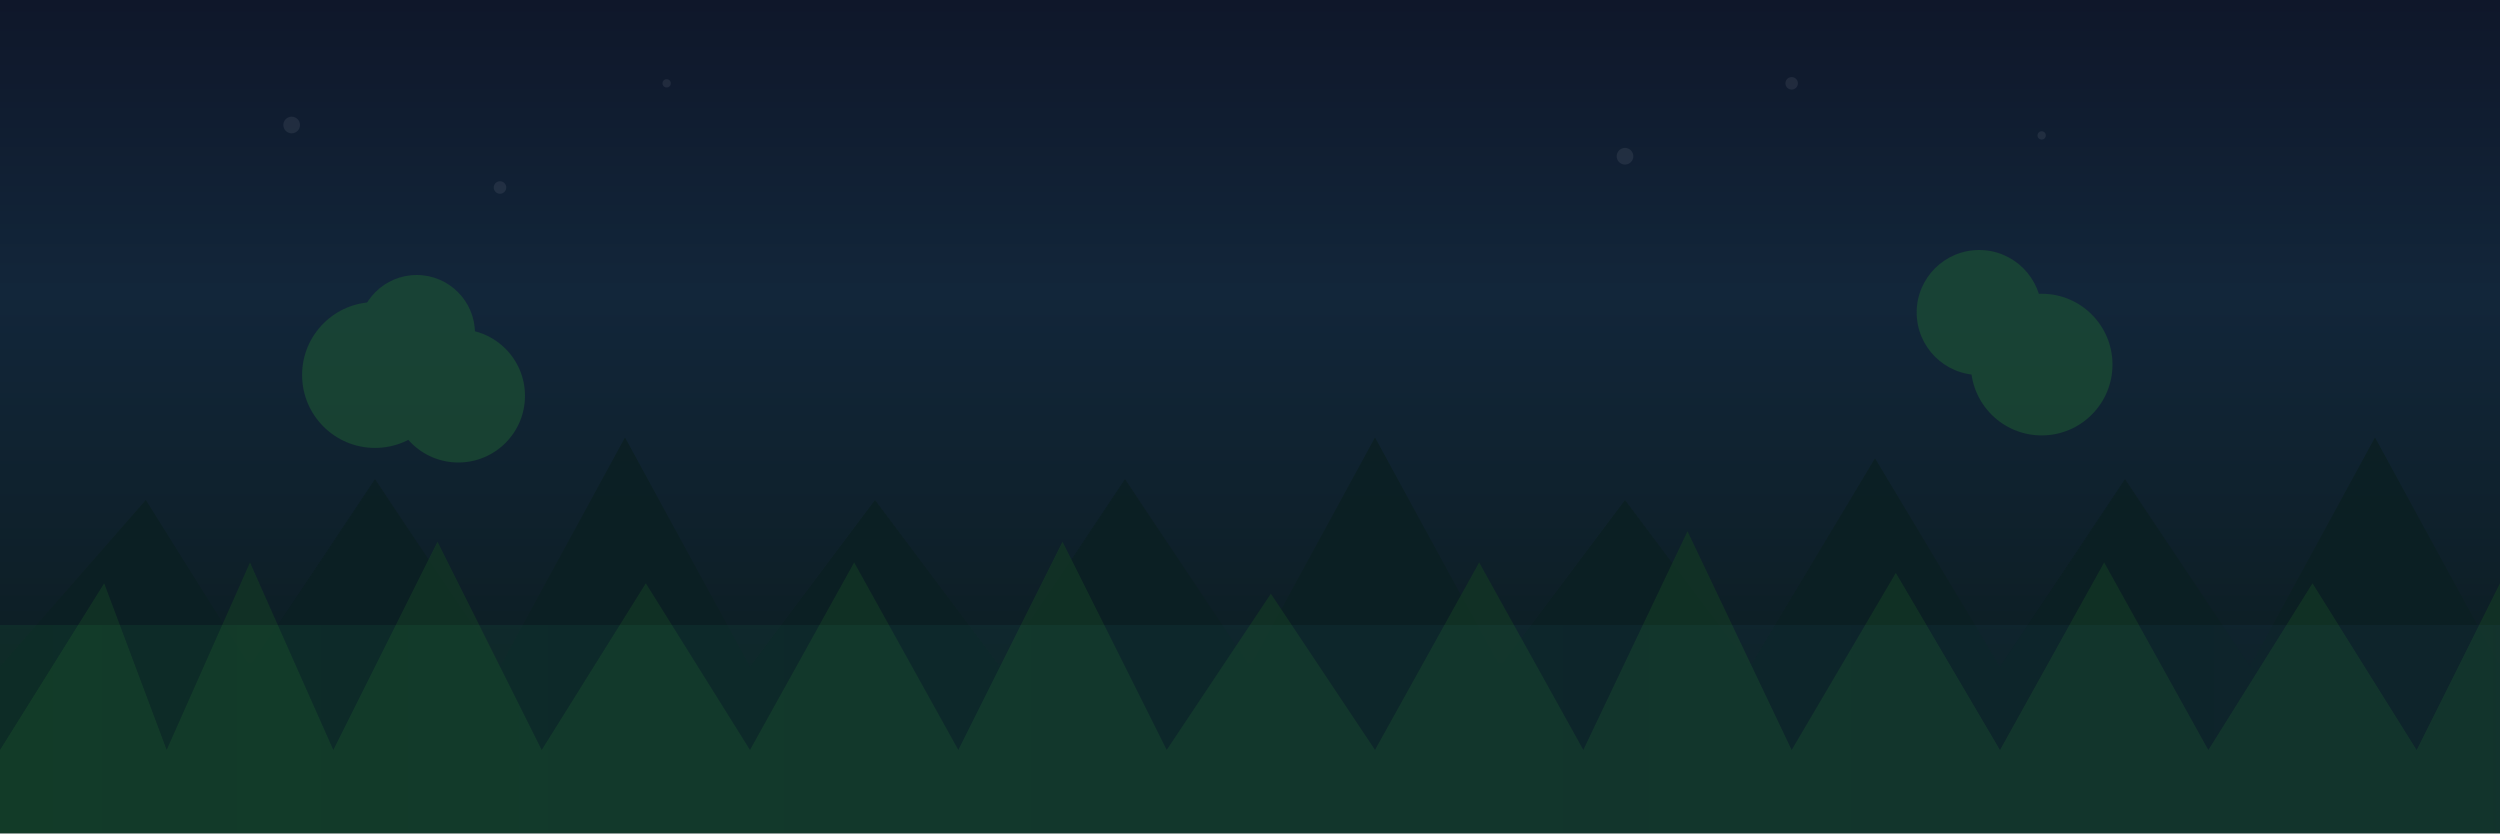
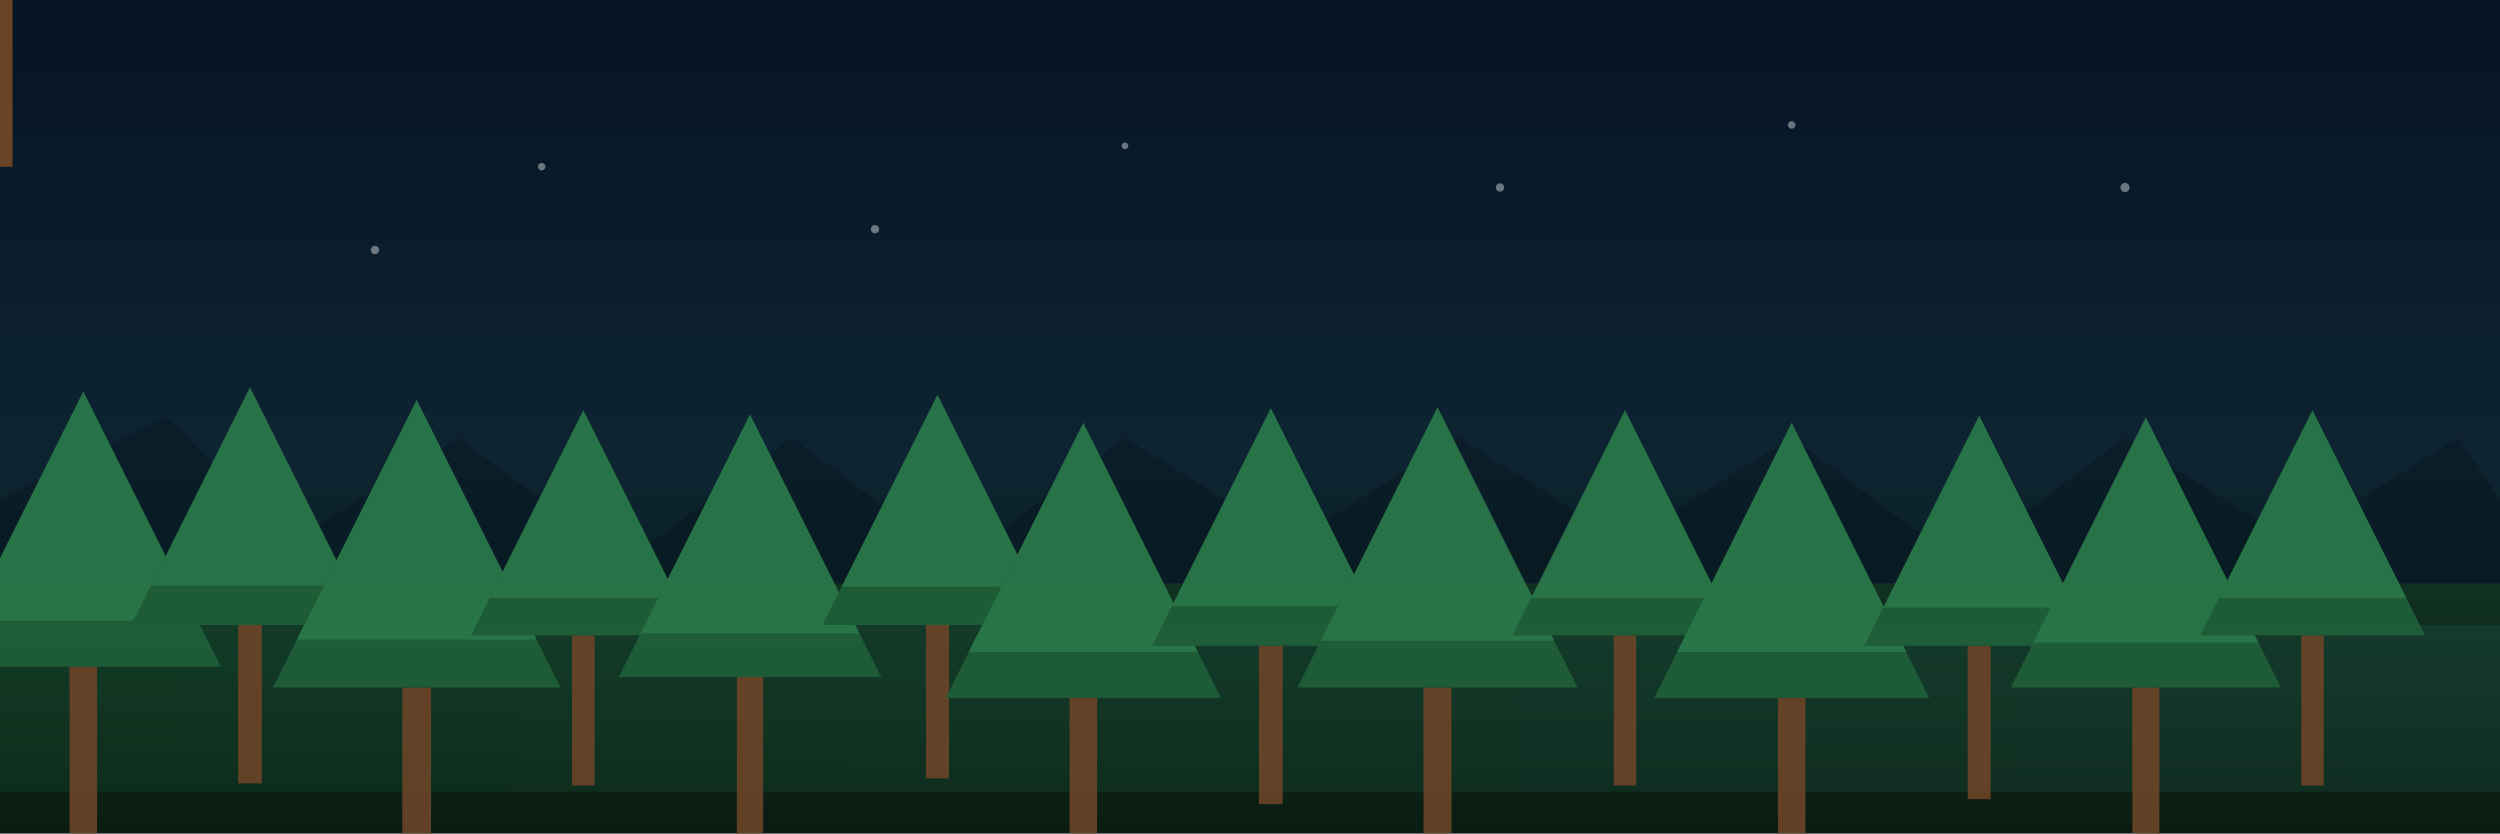
<svg xmlns="http://www.w3.org/2000/svg" viewBox="0 0 1200 400" preserveAspectRatio="xMidYMid slice">
  <defs>
-     <linearGradient id="forestSky" x1="0%" y1="0%" x2="0%" y2="100%">
-       <stop offset="0%" stop-color="#0f172a" />
-       <stop offset="35%" stop-color="#12263a" />
-       <stop offset="100%" stop-color="#0a1a19" />
+     <linearGradient id="forestSky" x1="0" y1="0" x2="0" y2="1">
+       <stop offset="0%" stop-color="#061425" />
+       <stop offset="55%" stop-color="#0d2431" />
+       <stop offset="100%" stop-color="#081912" />
    </linearGradient>
-     <linearGradient id="forestMist" x1="0" y1="0" x2="1" y2="0">
-       <stop offset="0%" stop-color="rgba(34,197,94,0.15)" />
-       <stop offset="100%" stop-color="rgba(59,130,246,0.08)" />
+     <linearGradient id="forestFog" x1="0" y1="0" x2="1" y2="0">
+       <stop offset="0%" stop-color="rgba(46,204,113,0.18)" />
+       <stop offset="100%" stop-color="rgba(79,209,197,0.18)" />
+     </linearGradient>
+     <linearGradient id="forestGround" x1="0" y1="0" x2="0" y2="1">
+       <stop offset="0%" stop-color="#103122" />
+       <stop offset="100%" stop-color="#0a1c12" />
    </linearGradient>
  </defs>
  <rect width="1200" height="400" fill="url(#forestSky)" />
-   <g fill="#0b1f22" opacity="0.9">
-     <path d="M0 320 L70 240 L120 320 L180 230 L240 320 L300 210 L360 320 L420 240 L480 320 L540 230 L600 320 L660 210 L720 320 L780 240 L840 320 L900 220 L960 320 L1020 230 L1080 320 L1140 210 L1200 320 L1200 400 L0 400 Z" />
+   <g fill="#081820" opacity="0.55">
+     <path d="M0 240 L80 200 L140 260 L220 210 L300 270 L380 210 L460 270 L540 210 L620 260 L700 210 L780 260 L860 210 L940 270 L1020 210 L1100 260 L1180 210 L1200 240 L1200 400 L0 400 Z" />
  </g>
-   <g fill="#123524" opacity="0.8">
-     <path d="M0 360 L50 280 L80 360 L120 270 L160 360 L210 260 L260 360 L310 280 L360 360 L410 270 L460 360 L510 260 L560 360 L610 285 L660 360 L710 270 L760 360 L810 255 L860 360 L910 275 L960 360 L1010 270 L1060 360 L1110 280 L1160 360 L1200 280 L1200 400 L0 400 Z" />
+   <rect y="280" width="1200" height="120" fill="url(#forestGround)" />
+   <rect y="300" width="1200" height="80" fill="url(#forestFog)" opacity="0.45" />
+   <g id="treeSimple">
+     <rect x="-6" y="0" width="12" height="80" fill="#6b4428" />
+     <polygon points="-60,0 60,0 0,-120" fill="#1f6038" />
+     <polygon points="-50,-20 50,-20 0,-120" fill="#2a7b4a" />
  </g>
-   <rect y="300" width="1200" height="140" fill="url(#forestMist)" opacity="0.5" />
-   <g fill="#1b5132" opacity="0.65">
-     <circle cx="180" cy="180" r="35" />
-     <circle cx="200" cy="160" r="28" />
-     <circle cx="220" cy="190" r="32" />
-     <circle cx="950" cy="150" r="30" />
-     <circle cx="980" cy="175" r="34" />
+   <g opacity="0.9">
+     <g transform="translate(40 320) scale(1.1)">
+       <use href="#treeSimple" />
+     </g>
+     <g transform="translate(120 300) scale(0.95)">
+       <use href="#treeSimple" />
+     </g>
+     <g transform="translate(200 330) scale(1.15)">
+       <use href="#treeSimple" />
+     </g>
+     <g transform="translate(280 305) scale(0.9)">
+       <use href="#treeSimple" />
+     </g>
+     <g transform="translate(360 325) scale(1.05)">
+       <use href="#treeSimple" />
+     </g>
+     <g transform="translate(450 300) scale(0.92)">
+       <use href="#treeSimple" />
+     </g>
+     <g transform="translate(520 335) scale(1.1)">
+       <use href="#treeSimple" />
+     </g>
+     <g transform="translate(610 310) scale(0.95)">
+       <use href="#treeSimple" />
+     </g>
+     <g transform="translate(690 330) scale(1.12)">
+       <use href="#treeSimple" />
+     </g>
+     <g transform="translate(780 305) scale(0.9)">
+       <use href="#treeSimple" />
+     </g>
+     <g transform="translate(860 335) scale(1.1)">
+       <use href="#treeSimple" />
+     </g>
+     <g transform="translate(950 310) scale(0.92)">
+       <use href="#treeSimple" />
+     </g>
+     <g transform="translate(1030 330) scale(1.08)">
+       <use href="#treeSimple" />
+     </g>
+     <g transform="translate(1110 305) scale(0.9)">
+       <use href="#treeSimple" />
+     </g>
  </g>
-   <g fill="rgba(226,232,240,0.08)">
-     <circle cx="140" cy="60" r="4" />
-     <circle cx="240" cy="90" r="3" />
-     <circle cx="320" cy="40" r="2" />
-     <circle cx="780" cy="75" r="4" />
-     <circle cx="860" cy="40" r="3" />
-     <circle cx="980" cy="65" r="2" />
+   <g fill="rgba(255,255,255,0.4)">
+     <circle cx="180" cy="120" r="2" />
+     <circle cx="260" cy="80" r="1.8" />
+     <circle cx="420" cy="110" r="2" />
+     <circle cx="540" cy="70" r="1.6" />
+     <circle cx="720" cy="90" r="2" />
+     <circle cx="860" cy="60" r="1.8" />
+     <circle cx="1020" cy="90" r="2.2" />
  </g>
</svg>
